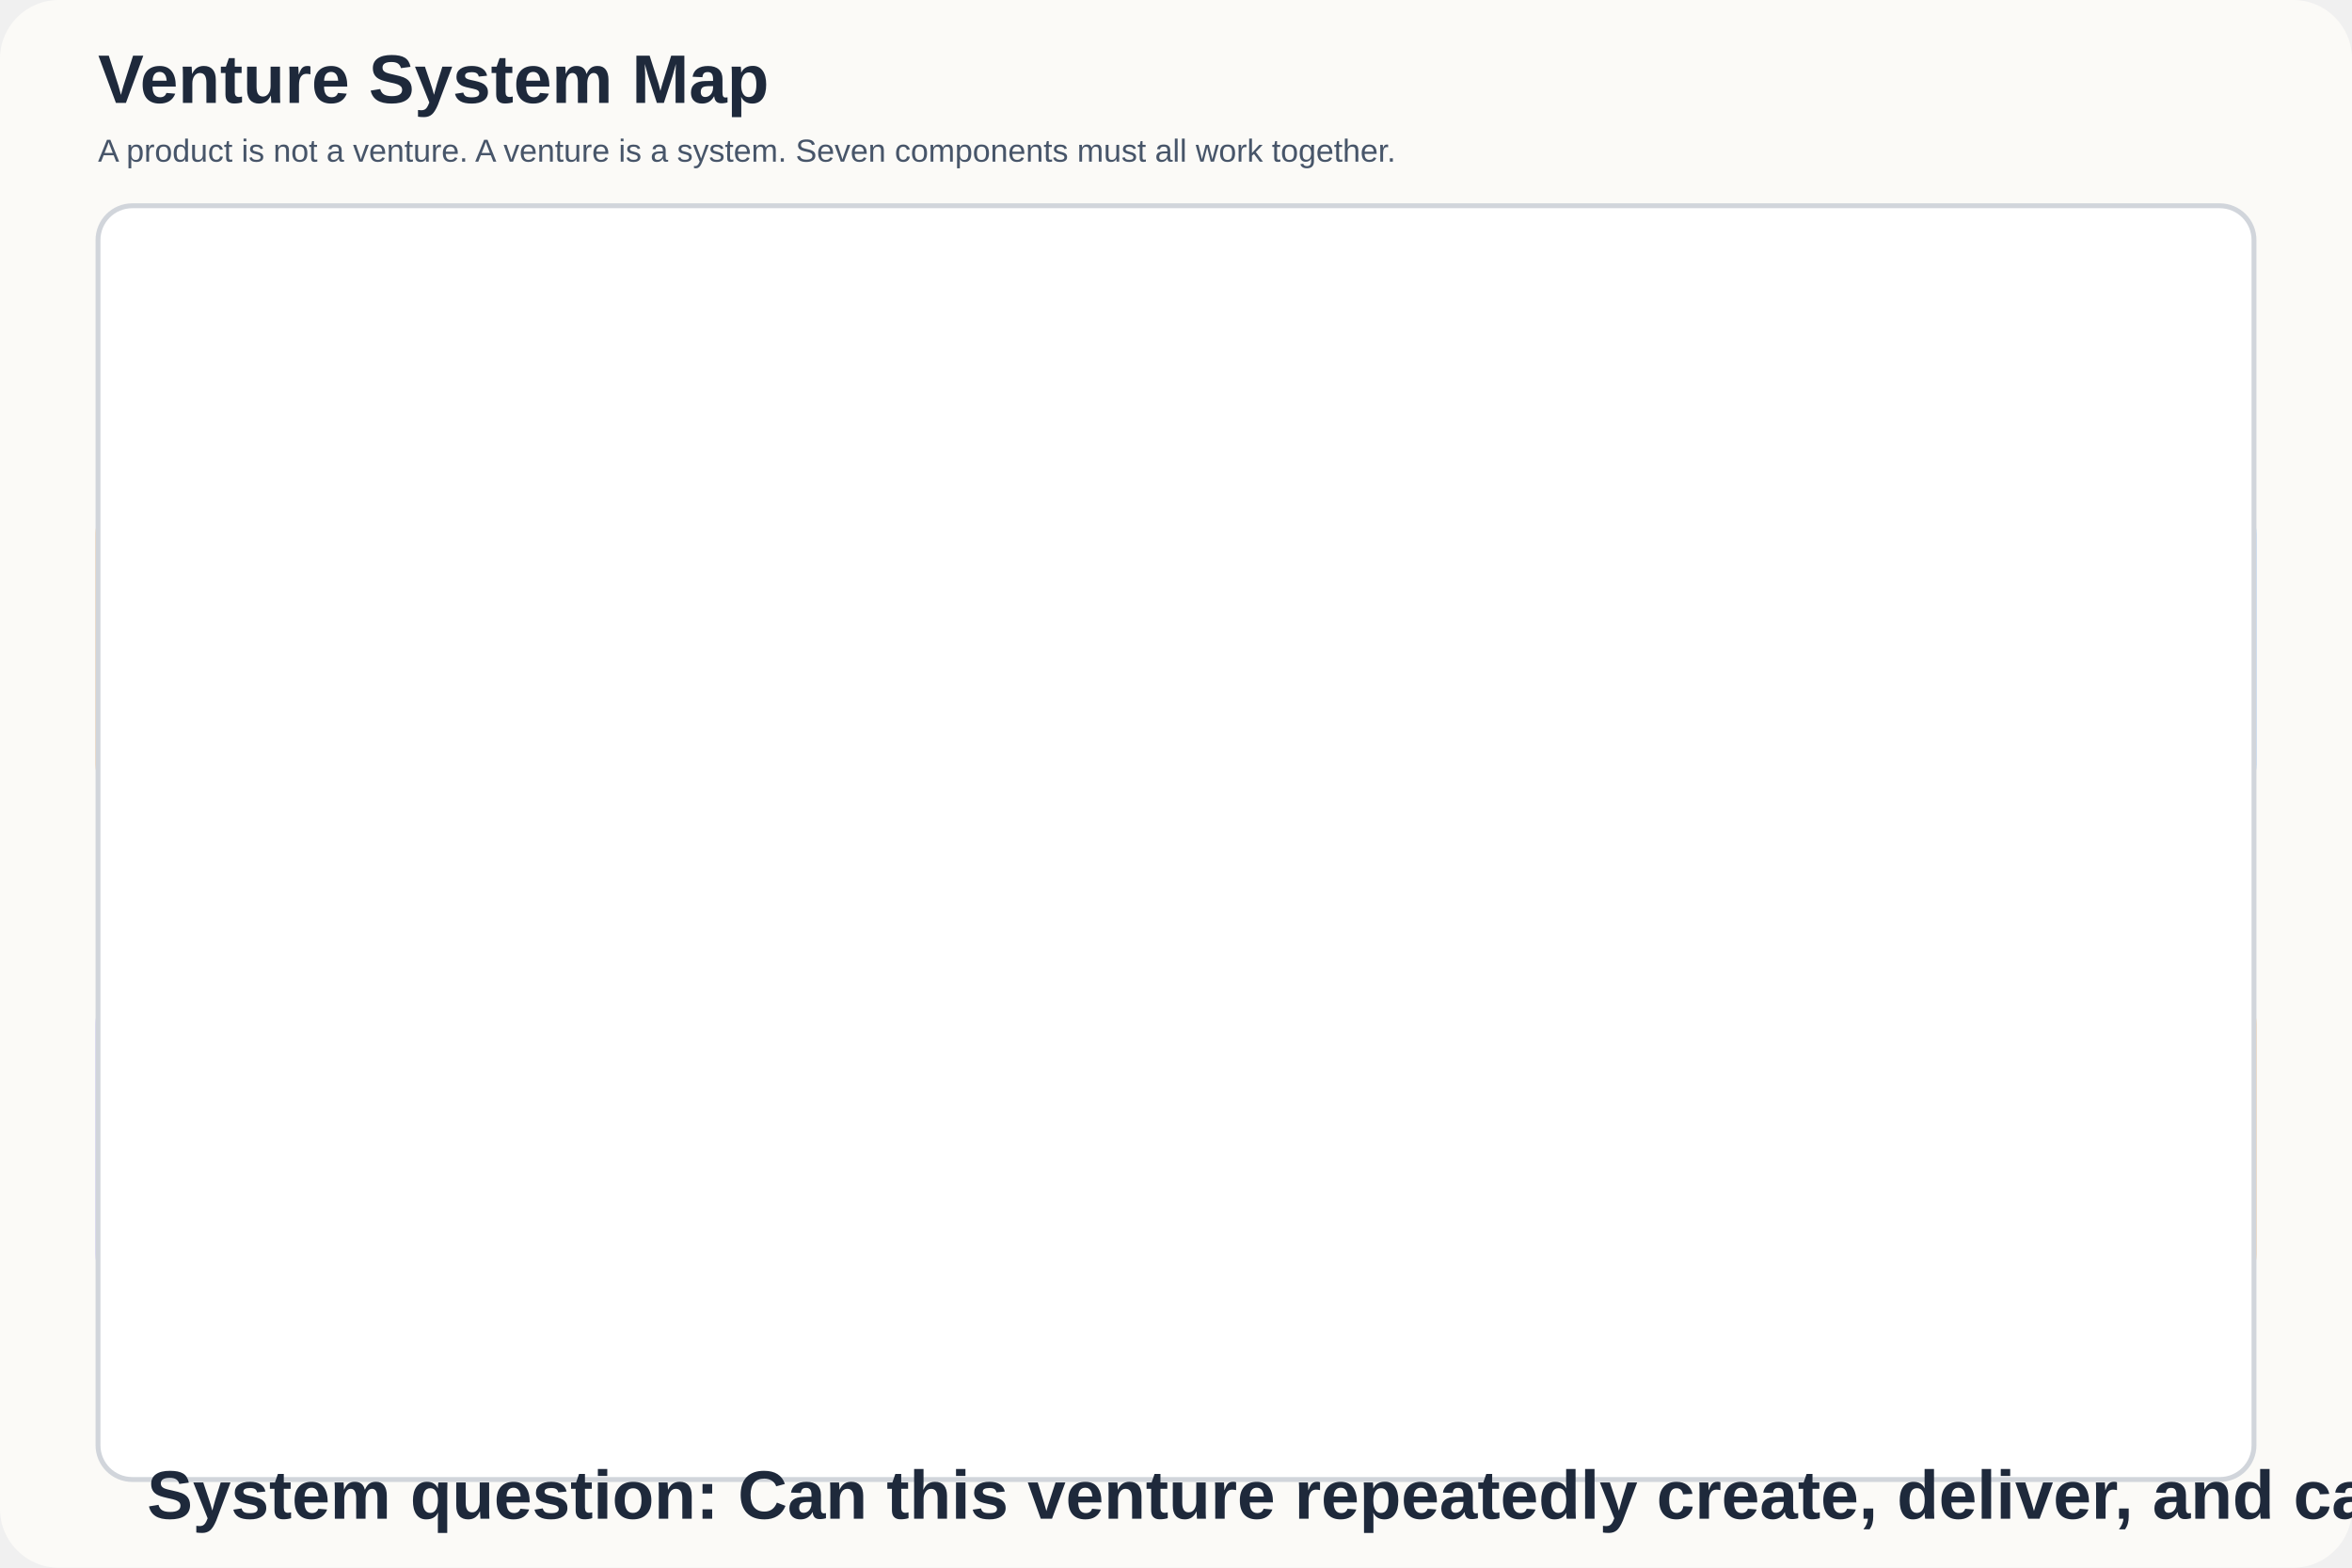
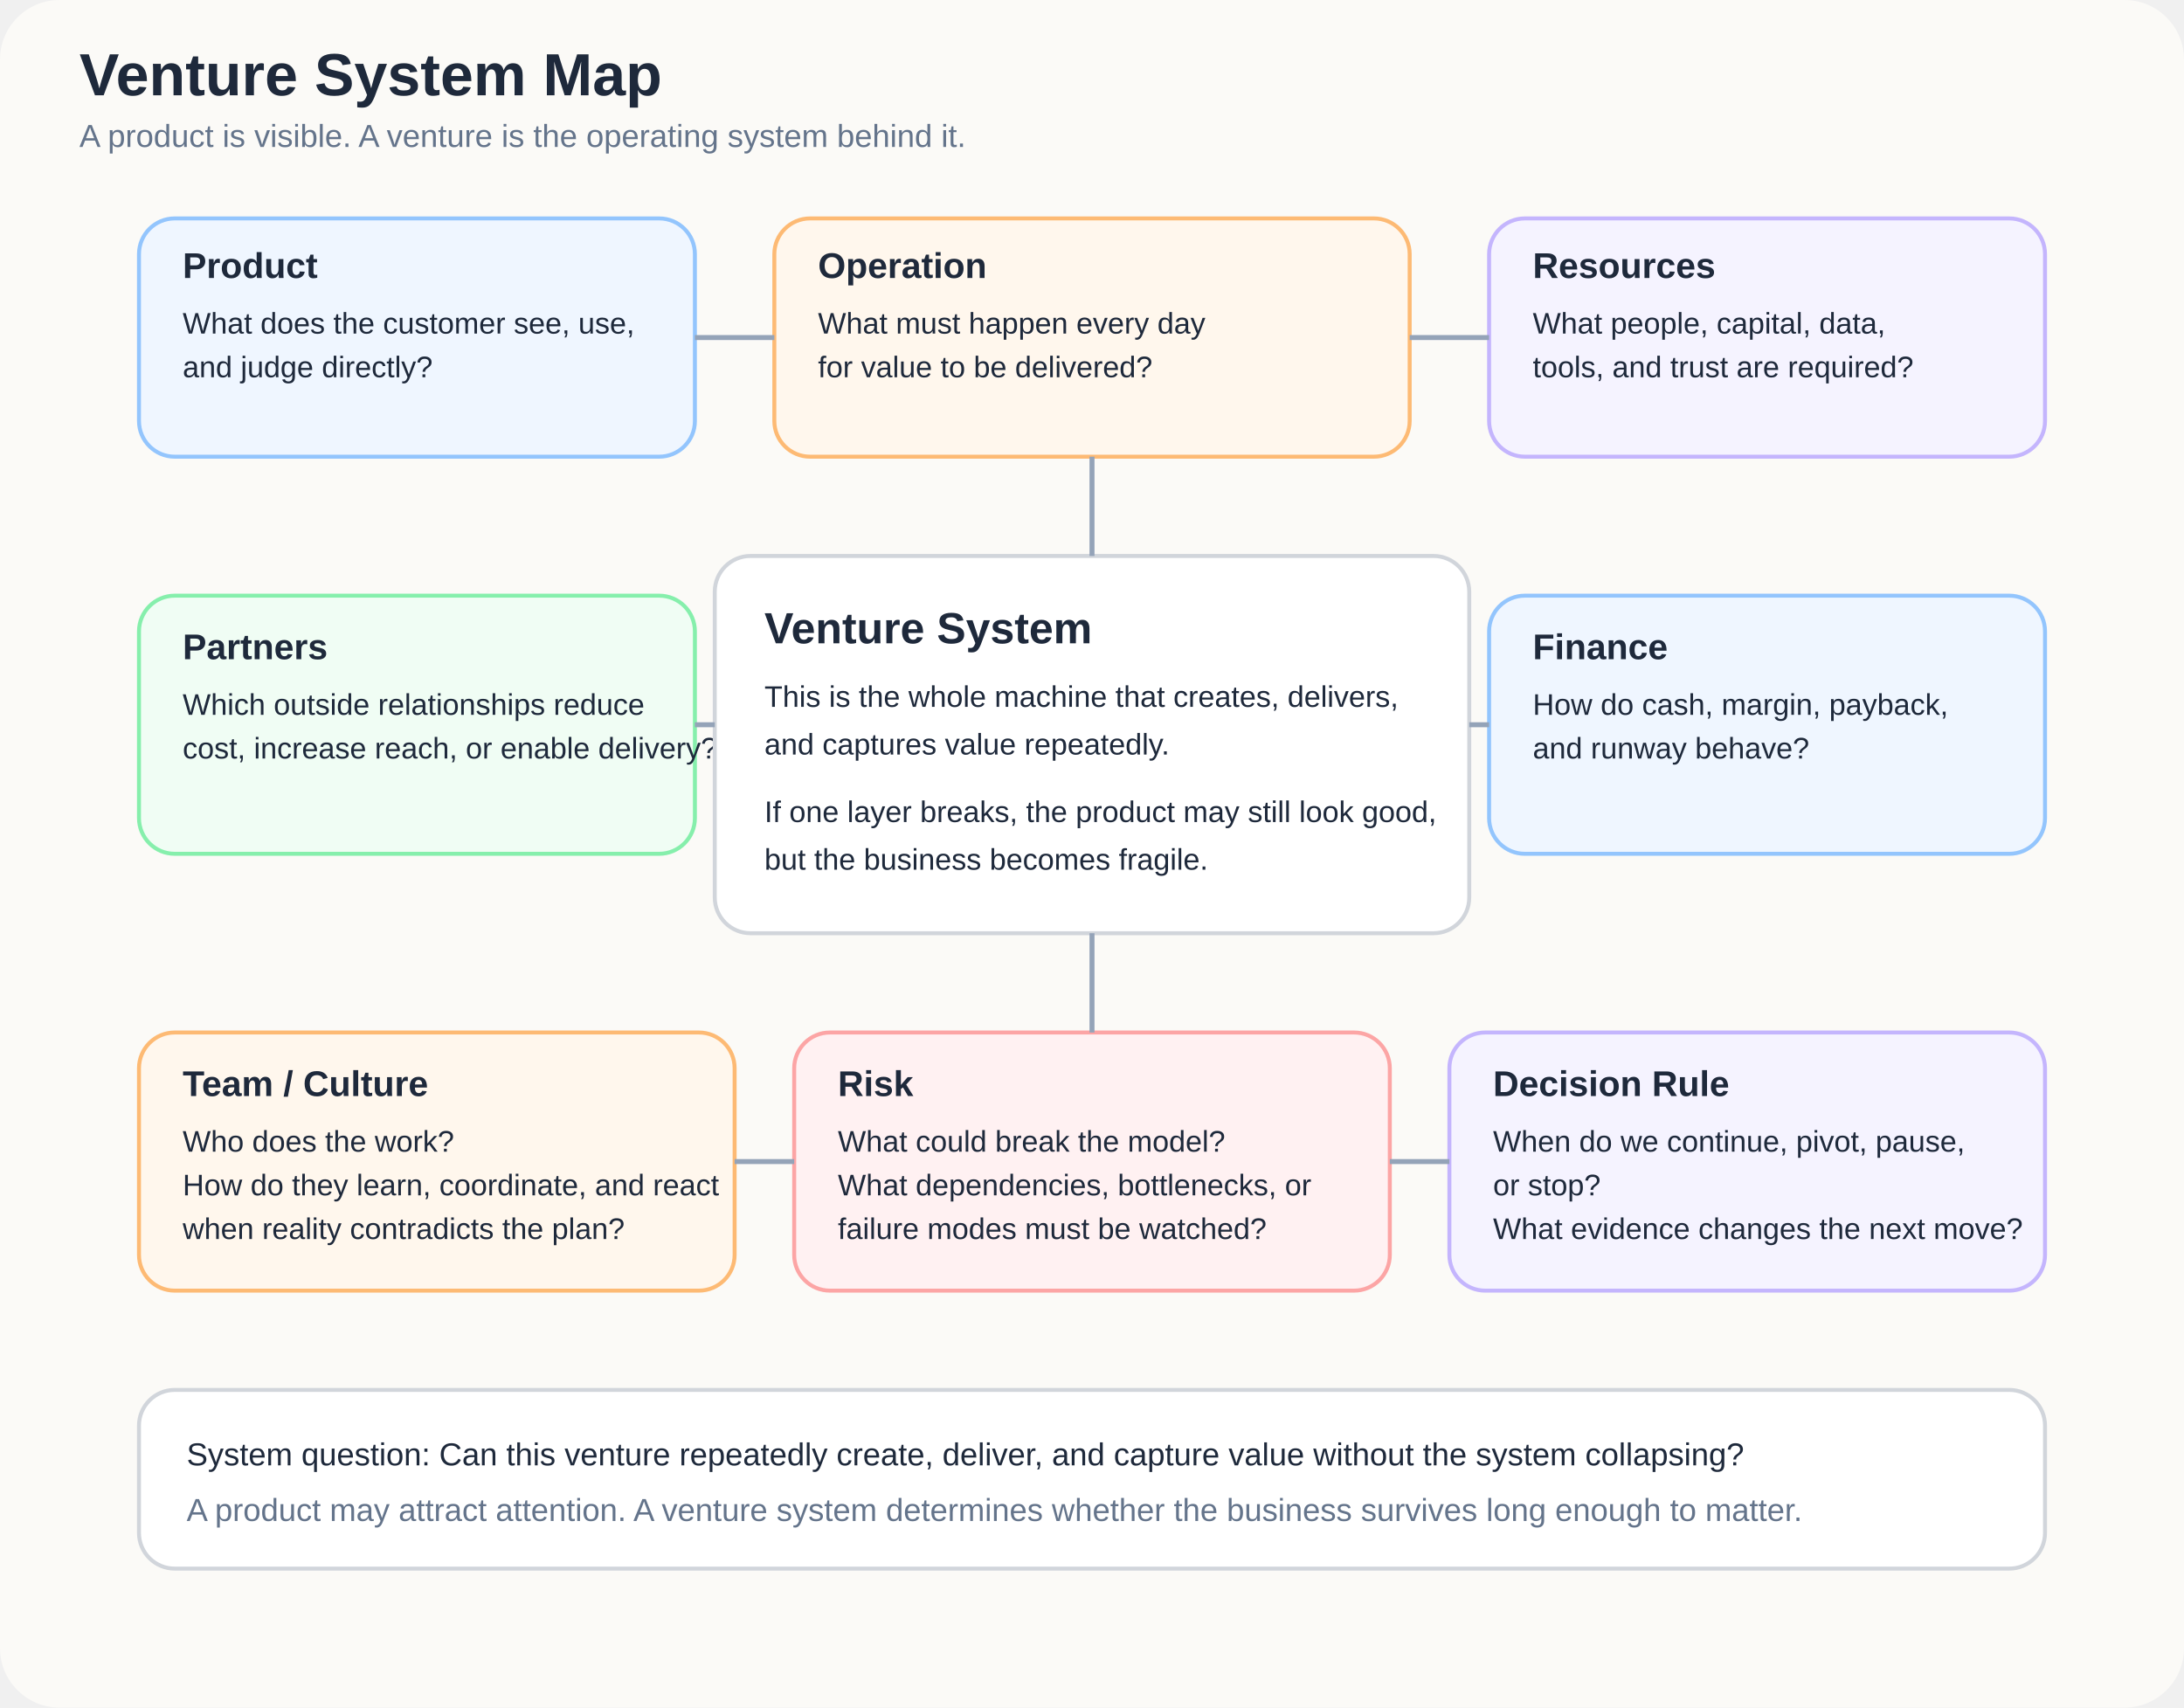
- <svg xmlns="http://www.w3.org/2000/svg" viewBox="0 0 960 640" role="img" aria-labelledby="title desc">
-   <defs>
-     <marker id="a" viewBox="0 0 10 10" refX="9" refY="5" markerWidth="8" markerHeight="8" orient="auto-start-reverse">
-       <path d="M 0 0 L 10 5 L 0 10 z" fill="#475569" />
-     </marker>
-   </defs>
+ <svg xmlns="http://www.w3.org/2000/svg" viewBox="0 0 1100 860" role="img" aria-labelledby="title desc">
  <style>
- text{font-family:Arial,sans-serif;fill:#1f2937}.bg{fill:#fbfaf7}.h{font-size:28px;font-weight:700;fill:#1e293b}.t{font-size:15px;font-weight:700;fill:#1e293b}.b{font-size:13px;fill:#475569}.box{fill:#fff;stroke:#d1d5db;stroke-width:2;rx:14}.blue{fill:#eff6ff;stroke:#93c5fd;stroke-width:2}.orange{fill:#fff7ed;stroke:#fdba74;stroke-width:2}.purple{fill:#f5f3ff;stroke:#c4b5fd;stroke-width:2}.green{fill:#f0fdf4;stroke:#86efac;stroke-width:2}.red{fill:#fff1f2;stroke:#fca5a5;stroke-width:2}.arrow{stroke:#718096;stroke-width:2;fill:none;marker-end:url(#a)}
+     text { font-family: Arial, sans-serif; }
+     .title { font-size: 30px; font-weight: 700; fill: #1e293b; }
+     .sub { font-size: 16px; fill: #64748b; }
+     .card-title { font-size: 18px; font-weight: 700; fill: #1e293b; }
+     .card-body { font-size: 15px; fill: #1e293b; }
+     .center-title { font-size: 22px; font-weight: 700; fill: #1e293b; }
+     .center-body { font-size: 15px; fill: #1e293b; }
+     .footer { font-size: 16px; fill: #1e293b; }
+     .card { fill: #fff; stroke: #d1d5db; stroke-width: 2; rx: 18; }
+     .blue { fill: #eff6ff; stroke: #93c5fd; }
+     .green { fill: #f0fdf4; stroke: #86efac; }
+     .orange { fill: #fff7ed; stroke: #fdba74; }
+     .purple { fill: #f5f3ff; stroke: #c4b5fd; }
+     .red { fill: #fff1f2; stroke: #fca5a5; }
+     .line { stroke: #94a3b8; stroke-width: 2.5; }
  </style>
-   <rect width="960" height="640" rx="24" fill="#fbfaf7" />
-   <text class="h" x="40" y="42">Venture System Map</text>
-   <text class="b" x="40" y="66">A product is not a venture. A venture is a system. Seven components must all work together.</text>
-   <rect class="blue" x="360" y="88" width="240" height="90" rx="18" />
-   <text class="t" x="380" y="118">Value Proposition</text>
-   <text class="b" x="380" y="142">What promise must be delivered?</text>
-   <rect class="orange" x="40" y="200" width="210" height="130" rx="18" />
-   <text class="t" x="60" y="228">Key Activities</text>
-   <text class="b" x="60" y="252">Sales, delivery, product, data, support</text>
-   <path class="arrow" d="M250 265 H360" />
-   <rect class="blue" x="710" y="200" width="210" height="130" rx="18" />
-   <text class="t" x="730" y="228">Key Resources</text>
-   <text class="b" x="730" y="252">People, capital, data, brand, tech</text>
-   <path class="arrow" d="M710 265 H600" />
-   <rect class="purple" x="40" y="400" width="210" height="130" rx="18" />
-   <text class="t" x="60" y="428">Key Partners</text>
-   <text class="b" x="60" y="452">Who must be involved to make the model work?</text>
-   <path class="arrow" d="M250 465 H360" />
-   <rect class="green" x="360" y="360" width="240" height="130" rx="18" />
-   <text class="t" x="380" y="388">Team &amp; Culture</text>
-   <text class="b" x="380" y="412">Who can learn and execute?</text>
-   <text class="b" x="380" y="432">What happens when bad news arrives?</text>
-   <rect class="orange" x="710" y="400" width="210" height="130" rx="18" />
-   <text class="t" x="730" y="428">Finance</text>
-   <text class="b" x="730" y="452">Cash, margin, runway, payback</text>
-   <path class="arrow" d="M710 465 H600" />
-   <rect class="red" x="360" y="520" width="240" height="70" rx="18" />
-   <text class="t" x="380" y="548">Risk &amp; Kill Criteria</text>
-   <text class="b" x="380" y="572">What can break? When do we stop?</text>
-   <rect class="box" x="40" y="84" width="880" height="520" rx="20" />
-   <text class="h" x="60" y="620">System question: Can this venture repeatedly create, deliver, and capture value — without the system collapsing?</text>
+   <rect width="1100" height="860" rx="30" fill="#fbfaf7" />
+   <text class="title" x="40" y="48">Venture System Map</text>
+   <text class="sub" x="40" y="74">A product is visible. A venture is the operating system behind it.</text>
+   <rect class="card blue" x="70" y="110" width="280" height="120" rx="18" />
+   <text class="card-title" x="92" y="140">Product</text>
+   <text class="card-body" x="92" y="168">What does the customer see, use,</text>
+   <text class="card-body" x="92" y="190">and judge directly?</text>
+   <rect class="card orange" x="390" y="110" width="320" height="120" rx="18" />
+   <text class="card-title" x="412" y="140">Operation</text>
+   <text class="card-body" x="412" y="168">What must happen every day</text>
+   <text class="card-body" x="412" y="190">for value to be delivered?</text>
+   <rect class="card purple" x="750" y="110" width="280" height="120" rx="18" />
+   <text class="card-title" x="772" y="140">Resources</text>
+   <text class="card-body" x="772" y="168">What people, capital, data,</text>
+   <text class="card-body" x="772" y="190">tools, and trust are required?</text>
+   <rect class="card green" x="70" y="300" width="280" height="130" rx="18" />
+   <text class="card-title" x="92" y="332">Partners</text>
+   <text class="card-body" x="92" y="360">Which outside relationships reduce</text>
+   <text class="card-body" x="92" y="382">cost, increase reach, or enable delivery?</text>
+   <rect class="card" x="360" y="280" width="380" height="190" rx="22" fill="#ffffff" />
+   <text class="center-title" x="385" y="324">Venture System</text>
+   <text class="center-body" x="385" y="356">This is the whole machine that creates, delivers,</text>
+   <text class="center-body" x="385" y="380">and captures value repeatedly.</text>
+   <text class="center-body" x="385" y="414">If one layer breaks, the product may still look good,</text>
+   <text class="center-body" x="385" y="438">but the business becomes fragile.</text>
+   <rect class="card blue" x="750" y="300" width="280" height="130" rx="18" />
+   <text class="card-title" x="772" y="332">Finance</text>
+   <text class="card-body" x="772" y="360">How do cash, margin, payback,</text>
+   <text class="card-body" x="772" y="382">and runway behave?</text>
+   <rect class="card orange" x="70" y="520" width="300" height="130" rx="18" />
+   <text class="card-title" x="92" y="552">Team / Culture</text>
+   <text class="card-body" x="92" y="580">Who does the work?</text>
+   <text class="card-body" x="92" y="602">How do they learn, coordinate, and react</text>
+   <text class="card-body" x="92" y="624">when reality contradicts the plan?</text>
+   <rect class="card red" x="400" y="520" width="300" height="130" rx="18" />
+   <text class="card-title" x="422" y="552">Risk</text>
+   <text class="card-body" x="422" y="580">What could break the model?</text>
+   <text class="card-body" x="422" y="602">What dependencies, bottlenecks, or</text>
+   <text class="card-body" x="422" y="624">failure modes must be watched?</text>
+   <rect class="card purple" x="730" y="520" width="300" height="130" rx="18" />
+   <text class="card-title" x="752" y="552">Decision Rule</text>
+   <text class="card-body" x="752" y="580">When do we continue, pivot, pause,</text>
+   <text class="card-body" x="752" y="602">or stop?</text>
+   <text class="card-body" x="752" y="624">What evidence changes the next move?</text>
+   <line class="line" x1="350" y1="170" x2="390" y2="170" />
+   <line class="line" x1="710" y1="170" x2="750" y2="170" />
+   <line class="line" x1="350" y1="365" x2="360" y2="365" />
+   <line class="line" x1="740" y1="365" x2="750" y2="365" />
+   <line class="line" x1="370" y1="585" x2="400" y2="585" />
+   <line class="line" x1="700" y1="585" x2="730" y2="585" />
+   <line class="line" x1="550" y1="230" x2="550" y2="280" />
+   <line class="line" x1="550" y1="470" x2="550" y2="520" />
+   <rect class="card" x="70" y="700" width="960" height="90" rx="20" fill="#ffffff" />
+   <text class="footer" x="94" y="738">System question: Can this venture repeatedly create, deliver, and capture value without the system collapsing?</text>
+   <text class="sub" x="94" y="766">A product may attract attention. A venture system determines whether the business survives long enough to matter.</text>
</svg>
